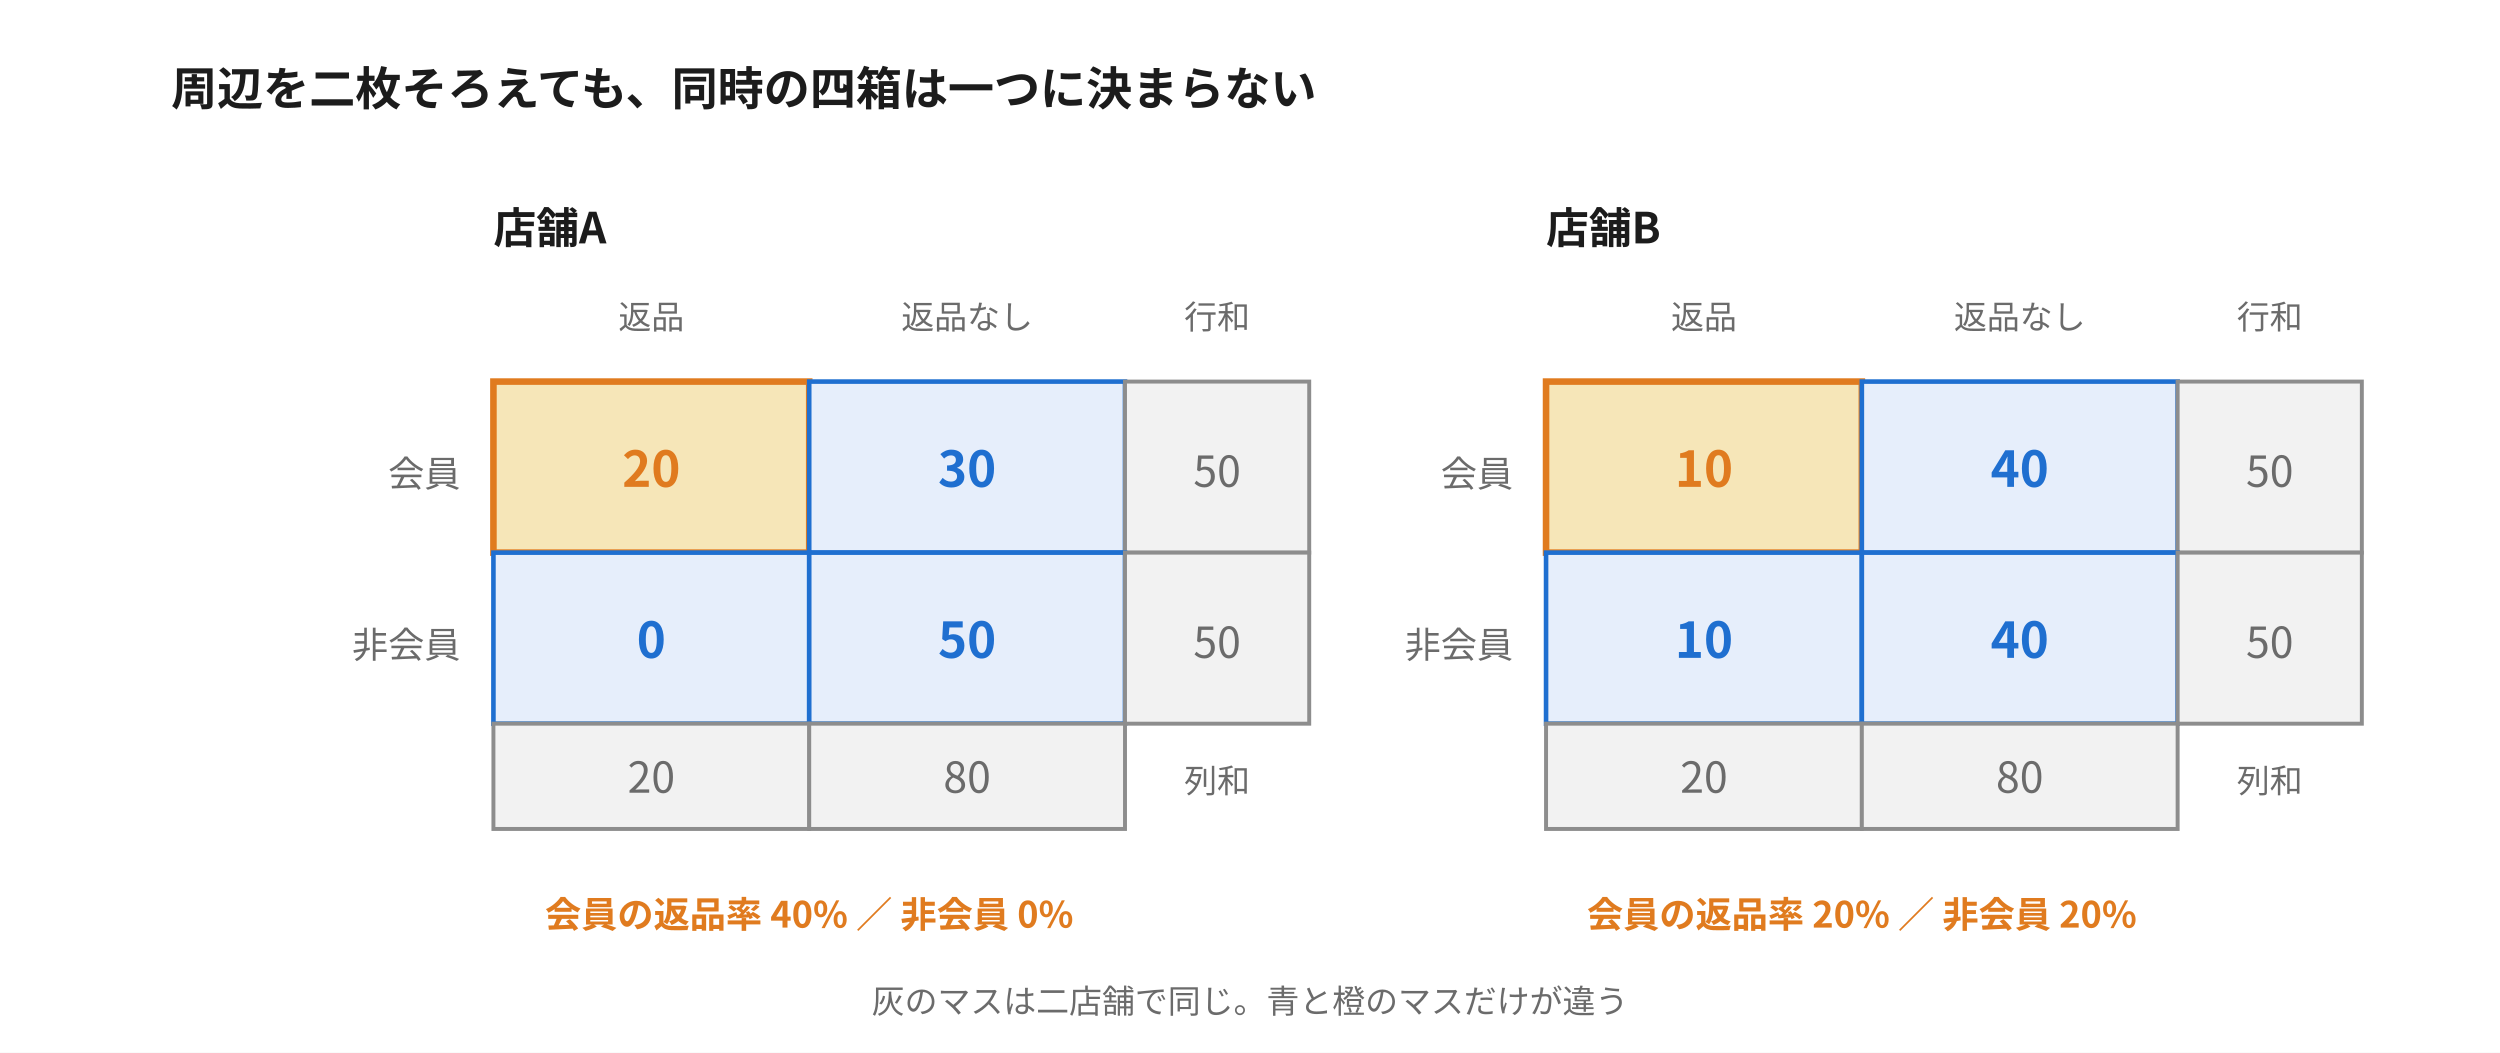
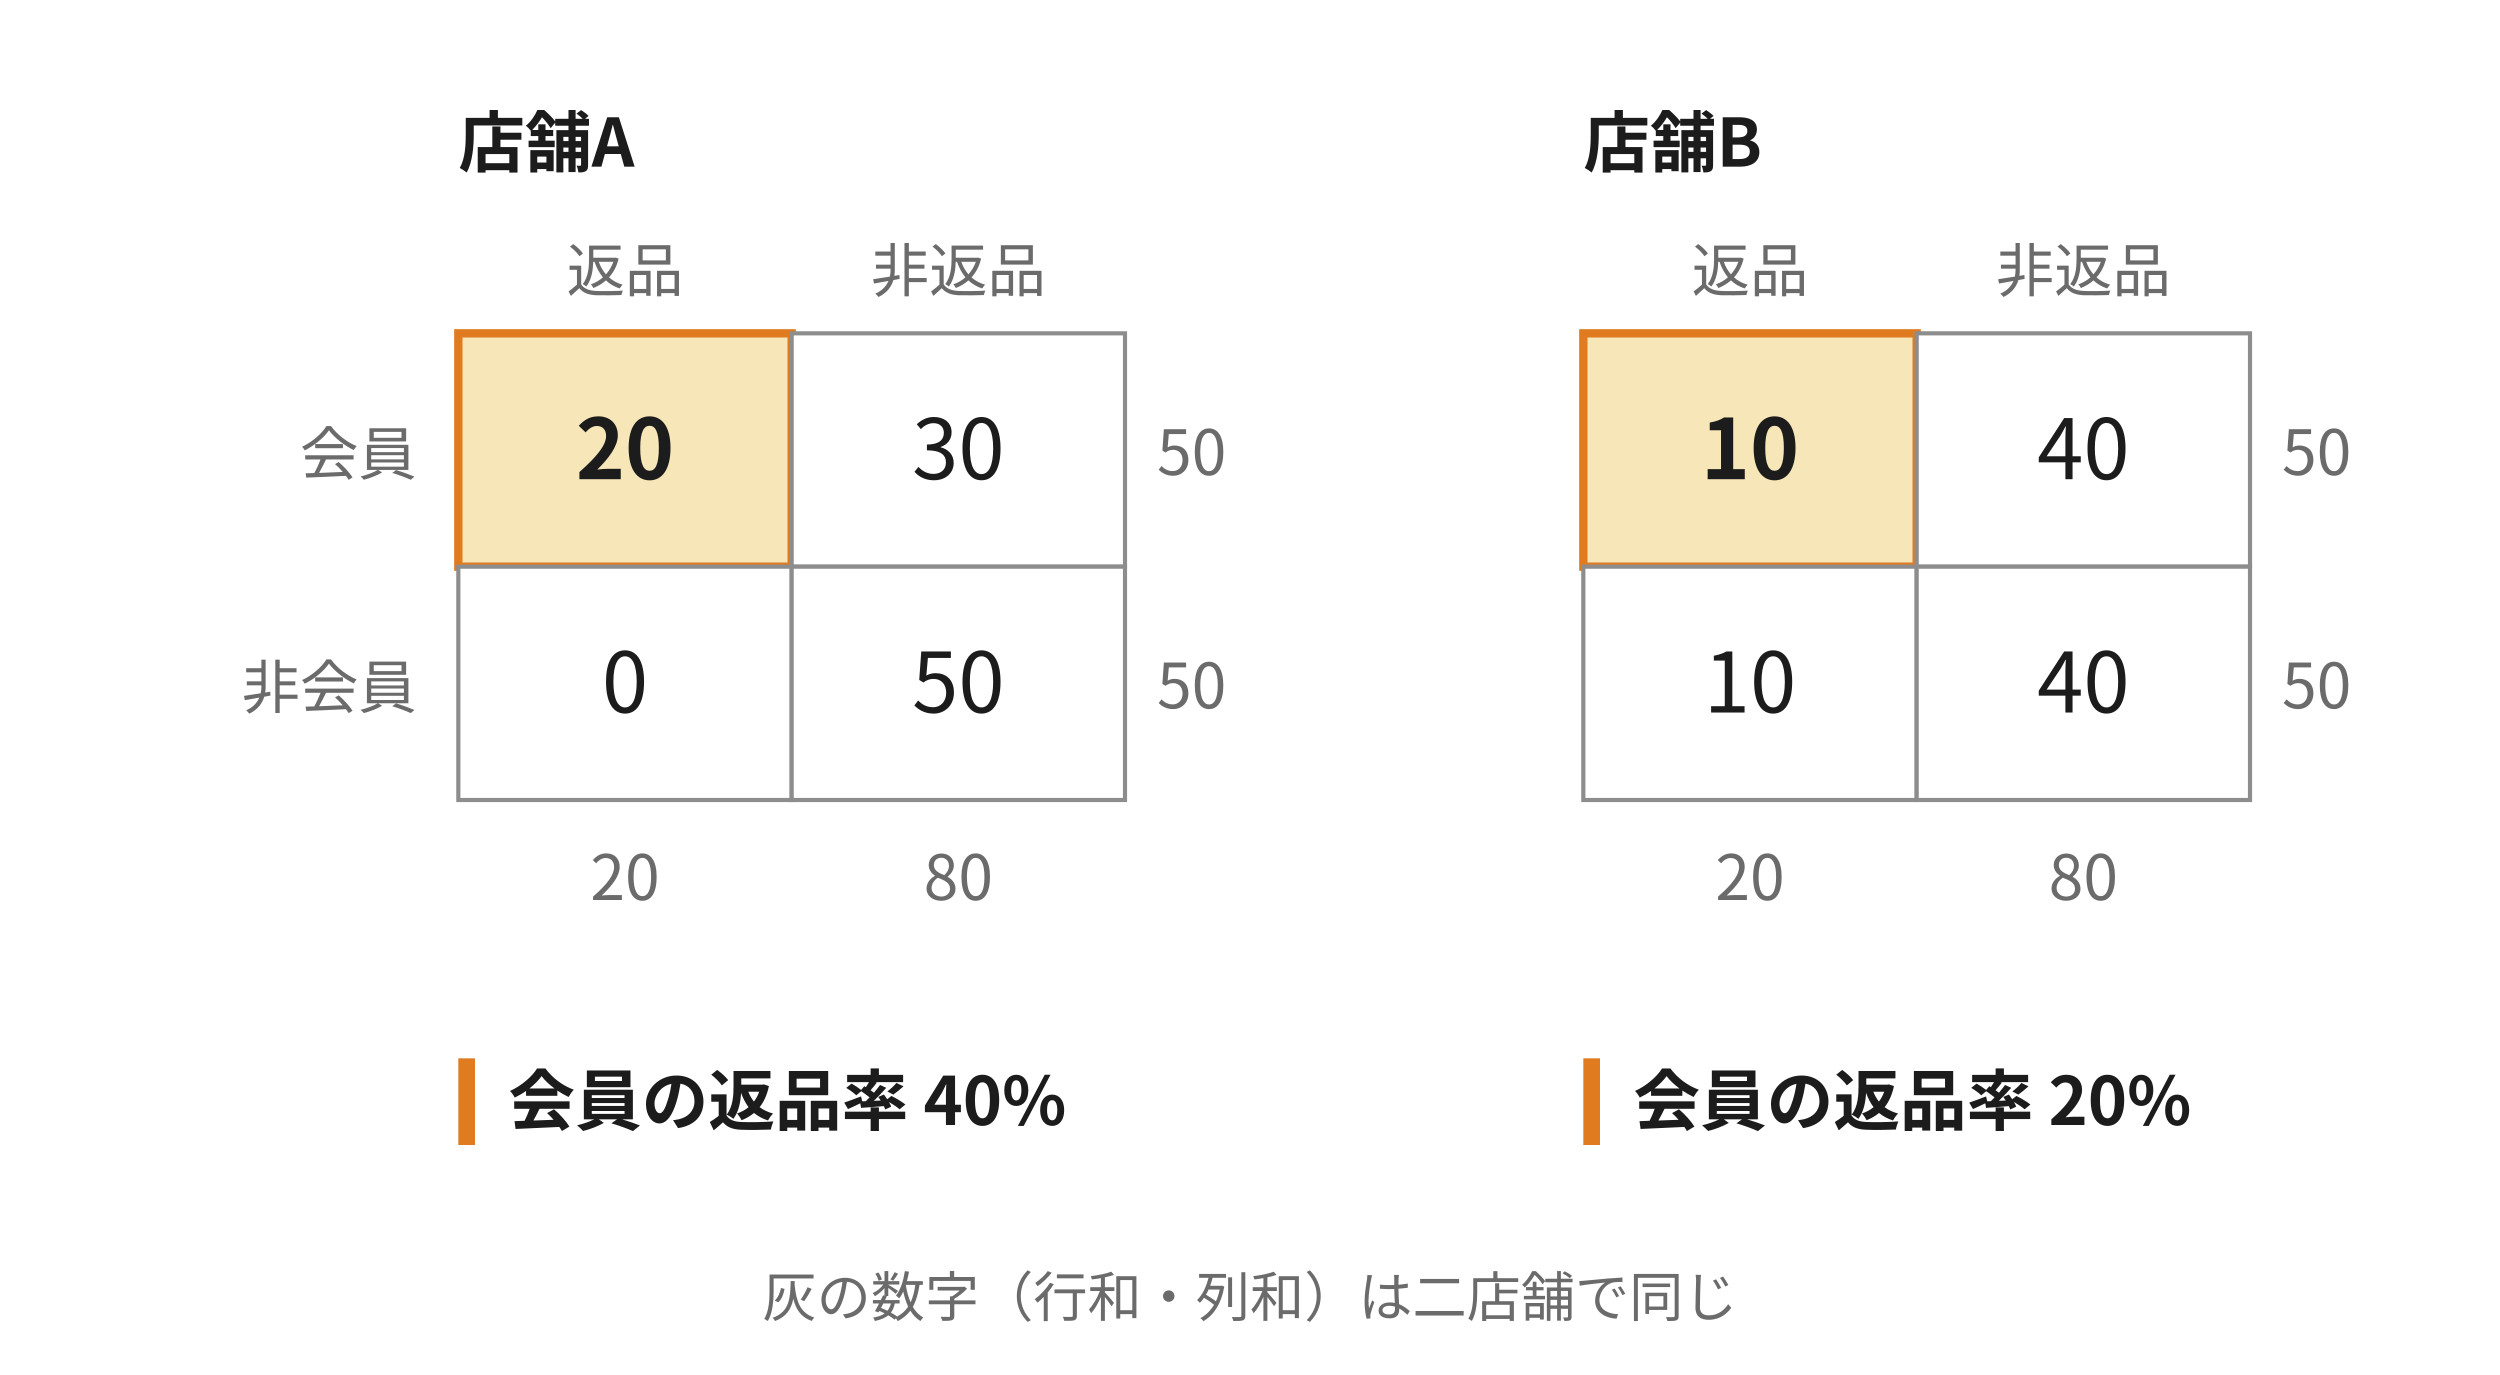
- <svg xmlns="http://www.w3.org/2000/svg" viewBox="0 0 760 320" role="img" aria-labelledby="title desc">
-   <rect x="0" y="0" width="760" height="320" fill="#ffffff" />
-   <text x="52" y="32" font-family="Noto Sans CJK JP, Hiragino Sans, Noto Sans JP, Yu Gothic, sans-serif" font-size="14" fill="#1c1c1c" text-anchor="start" font-weight="700">周辺を二枚そろえても、同時の四箱は一つに決まらない</text>
-   <text x="150" y="74" font-family="Noto Sans CJK JP, Hiragino Sans, Noto Sans JP, Yu Gothic, sans-serif" font-size="13" fill="#1c1c1c" text-anchor="start" font-weight="700">店舗A</text>
-   <text x="198" y="100" font-family="Noto Sans CJK JP, Hiragino Sans, Noto Sans JP, Yu Gothic, sans-serif" font-size="10" fill="#6b6b6b" text-anchor="middle" font-weight="400">返品</text>
-   <text x="294" y="100" font-family="Noto Sans CJK JP, Hiragino Sans, Noto Sans JP, Yu Gothic, sans-serif" font-size="10" fill="#6b6b6b" text-anchor="middle" font-weight="400">返品なし</text>
-   <text x="370" y="100" font-family="Noto Sans CJK JP, Hiragino Sans, Noto Sans JP, Yu Gothic, sans-serif" font-size="10" fill="#6b6b6b" text-anchor="middle" font-weight="400">行和</text>
-   <text x="140" y="148" font-family="Noto Sans CJK JP, Hiragino Sans, Noto Sans JP, Yu Gothic, sans-serif" font-size="11" fill="#6b6b6b" text-anchor="end" font-weight="400">会員</text>
-   <rect x="150" y="116" width="96" height="52" rx="0" fill="#f6e6b8" stroke="#e07b1f" stroke-width="2.0" opacity="1" />
-   <text x="198" y="148" font-family="Noto Sans CJK JP, Hiragino Sans, Noto Sans JP, Yu Gothic, sans-serif" font-size="15" fill="#e07b1f" text-anchor="middle" font-weight="700">20</text>
-   <rect x="246" y="116" width="96" height="52" rx="0" fill="#e6eefb" stroke="#1f6fd0" stroke-width="1.4" opacity="1" />
-   <text x="294" y="148" font-family="Noto Sans CJK JP, Hiragino Sans, Noto Sans JP, Yu Gothic, sans-serif" font-size="15" fill="#1f6fd0" text-anchor="middle" font-weight="700">30</text>
-   <rect x="342" y="116" width="56" height="52" rx="0" fill="#f2f2f2" stroke="#8d8d8d" stroke-width="1.2" opacity="1" />
-   <text x="370" y="148" font-family="Noto Sans CJK JP, Hiragino Sans, Noto Sans JP, Yu Gothic, sans-serif" font-size="13" fill="#6b6b6b" text-anchor="middle" font-weight="400">50</text>
-   <text x="140" y="200" font-family="Noto Sans CJK JP, Hiragino Sans, Noto Sans JP, Yu Gothic, sans-serif" font-size="11" fill="#6b6b6b" text-anchor="end" font-weight="400">非会員</text>
-   <rect x="150" y="168" width="96" height="52" rx="0" fill="#e6eefb" stroke="#1f6fd0" stroke-width="1.4" opacity="1" />
-   <text x="198" y="200" font-family="Noto Sans CJK JP, Hiragino Sans, Noto Sans JP, Yu Gothic, sans-serif" font-size="15" fill="#1f6fd0" text-anchor="middle" font-weight="700">0</text>
-   <rect x="246" y="168" width="96" height="52" rx="0" fill="#e6eefb" stroke="#1f6fd0" stroke-width="1.4" opacity="1" />
-   <text x="294" y="200" font-family="Noto Sans CJK JP, Hiragino Sans, Noto Sans JP, Yu Gothic, sans-serif" font-size="15" fill="#1f6fd0" text-anchor="middle" font-weight="700">50</text>
-   <rect x="342" y="168" width="56" height="52" rx="0" fill="#f2f2f2" stroke="#8d8d8d" stroke-width="1.2" opacity="1" />
-   <text x="370" y="200" font-family="Noto Sans CJK JP, Hiragino Sans, Noto Sans JP, Yu Gothic, sans-serif" font-size="13" fill="#6b6b6b" text-anchor="middle" font-weight="400">50</text>
-   <rect x="150" y="220" width="96" height="32" rx="0" fill="#f2f2f2" stroke="#8d8d8d" stroke-width="1.2" opacity="1" />
-   <text x="198" y="241" font-family="Noto Sans CJK JP, Hiragino Sans, Noto Sans JP, Yu Gothic, sans-serif" font-size="13" fill="#6b6b6b" text-anchor="middle" font-weight="400">20</text>
-   <rect x="246" y="220" width="96" height="32" rx="0" fill="#f2f2f2" stroke="#8d8d8d" stroke-width="1.2" opacity="1" />
-   <text x="294" y="241" font-family="Noto Sans CJK JP, Hiragino Sans, Noto Sans JP, Yu Gothic, sans-serif" font-size="13" fill="#6b6b6b" text-anchor="middle" font-weight="400">80</text>
-   <text x="370" y="241" font-family="Noto Sans CJK JP, Hiragino Sans, Noto Sans JP, Yu Gothic, sans-serif" font-size="10" fill="#6b6b6b" text-anchor="middle" font-weight="400">列和</text>
-   <text x="246" y="282" font-family="Noto Sans CJK JP, Hiragino Sans, Noto Sans JP, Yu Gothic, sans-serif" font-size="11" fill="#e07b1f" text-anchor="middle" font-weight="700">会員の返品率 40% ／ 非会員 0%</text>
-   <text x="470" y="74" font-family="Noto Sans CJK JP, Hiragino Sans, Noto Sans JP, Yu Gothic, sans-serif" font-size="13" fill="#1c1c1c" text-anchor="start" font-weight="700">店舗B</text>
-   <text x="518" y="100" font-family="Noto Sans CJK JP, Hiragino Sans, Noto Sans JP, Yu Gothic, sans-serif" font-size="10" fill="#6b6b6b" text-anchor="middle" font-weight="400">返品</text>
-   <text x="614" y="100" font-family="Noto Sans CJK JP, Hiragino Sans, Noto Sans JP, Yu Gothic, sans-serif" font-size="10" fill="#6b6b6b" text-anchor="middle" font-weight="400">返品なし</text>
-   <text x="690" y="100" font-family="Noto Sans CJK JP, Hiragino Sans, Noto Sans JP, Yu Gothic, sans-serif" font-size="10" fill="#6b6b6b" text-anchor="middle" font-weight="400">行和</text>
-   <text x="460" y="148" font-family="Noto Sans CJK JP, Hiragino Sans, Noto Sans JP, Yu Gothic, sans-serif" font-size="11" fill="#6b6b6b" text-anchor="end" font-weight="400">会員</text>
-   <rect x="470" y="116" width="96" height="52" rx="0" fill="#f6e6b8" stroke="#e07b1f" stroke-width="2.0" opacity="1" />
-   <text x="518" y="148" font-family="Noto Sans CJK JP, Hiragino Sans, Noto Sans JP, Yu Gothic, sans-serif" font-size="15" fill="#e07b1f" text-anchor="middle" font-weight="700">10</text>
-   <rect x="566" y="116" width="96" height="52" rx="0" fill="#e6eefb" stroke="#1f6fd0" stroke-width="1.4" opacity="1" />
-   <text x="614" y="148" font-family="Noto Sans CJK JP, Hiragino Sans, Noto Sans JP, Yu Gothic, sans-serif" font-size="15" fill="#1f6fd0" text-anchor="middle" font-weight="700">40</text>
-   <rect x="662" y="116" width="56" height="52" rx="0" fill="#f2f2f2" stroke="#8d8d8d" stroke-width="1.2" opacity="1" />
-   <text x="690" y="148" font-family="Noto Sans CJK JP, Hiragino Sans, Noto Sans JP, Yu Gothic, sans-serif" font-size="13" fill="#6b6b6b" text-anchor="middle" font-weight="400">50</text>
-   <text x="460" y="200" font-family="Noto Sans CJK JP, Hiragino Sans, Noto Sans JP, Yu Gothic, sans-serif" font-size="11" fill="#6b6b6b" text-anchor="end" font-weight="400">非会員</text>
-   <rect x="470" y="168" width="96" height="52" rx="0" fill="#e6eefb" stroke="#1f6fd0" stroke-width="1.4" opacity="1" />
-   <text x="518" y="200" font-family="Noto Sans CJK JP, Hiragino Sans, Noto Sans JP, Yu Gothic, sans-serif" font-size="15" fill="#1f6fd0" text-anchor="middle" font-weight="700">10</text>
-   <rect x="566" y="168" width="96" height="52" rx="0" fill="#e6eefb" stroke="#1f6fd0" stroke-width="1.4" opacity="1" />
-   <text x="614" y="200" font-family="Noto Sans CJK JP, Hiragino Sans, Noto Sans JP, Yu Gothic, sans-serif" font-size="15" fill="#1f6fd0" text-anchor="middle" font-weight="700">40</text>
-   <rect x="662" y="168" width="56" height="52" rx="0" fill="#f2f2f2" stroke="#8d8d8d" stroke-width="1.2" opacity="1" />
-   <text x="690" y="200" font-family="Noto Sans CJK JP, Hiragino Sans, Noto Sans JP, Yu Gothic, sans-serif" font-size="13" fill="#6b6b6b" text-anchor="middle" font-weight="400">50</text>
-   <rect x="470" y="220" width="96" height="32" rx="0" fill="#f2f2f2" stroke="#8d8d8d" stroke-width="1.2" opacity="1" />
-   <text x="518" y="241" font-family="Noto Sans CJK JP, Hiragino Sans, Noto Sans JP, Yu Gothic, sans-serif" font-size="13" fill="#6b6b6b" text-anchor="middle" font-weight="400">20</text>
-   <rect x="566" y="220" width="96" height="32" rx="0" fill="#f2f2f2" stroke="#8d8d8d" stroke-width="1.2" opacity="1" />
-   <text x="614" y="241" font-family="Noto Sans CJK JP, Hiragino Sans, Noto Sans JP, Yu Gothic, sans-serif" font-size="13" fill="#6b6b6b" text-anchor="middle" font-weight="400">80</text>
-   <text x="690" y="241" font-family="Noto Sans CJK JP, Hiragino Sans, Noto Sans JP, Yu Gothic, sans-serif" font-size="10" fill="#6b6b6b" text-anchor="middle" font-weight="400">列和</text>
-   <text x="566" y="282" font-family="Noto Sans CJK JP, Hiragino Sans, Noto Sans JP, Yu Gothic, sans-serif" font-size="11" fill="#e07b1f" text-anchor="middle" font-weight="700">会員の返品率 20% ／ 非会員 20%</text>
-   <text x="380" y="308" font-family="Noto Sans CJK JP, Hiragino Sans, Noto Sans JP, Yu Gothic, sans-serif" font-size="10" fill="#6b6b6b" text-anchor="middle" font-weight="400">灰のマスは二店舗で同じ。青と橙のマスだけが違う</text>
+ <svg xmlns="http://www.w3.org/2000/svg" viewBox="0 0 600 330" role="img" aria-labelledby="title">
+   <rect x="0" y="0" width="600" height="330" fill="#ffffff" />
+   <text x="110" y="40" font-family="Noto Sans CJK JP, Hiragino Sans, Yu Gothic, sans-serif" font-size="16" text-anchor="start" font-weight="700" fill="#1c1c1c">店舗A</text>
+   <text x="150" y="70" font-family="Noto Sans CJK JP, Hiragino Sans, Yu Gothic, sans-serif" font-size="14" text-anchor="middle" fill="#6b6b6b">返品</text>
+   <text x="230" y="70" font-family="Noto Sans CJK JP, Hiragino Sans, Yu Gothic, sans-serif" font-size="14" text-anchor="middle" fill="#6b6b6b">非返品</text>
+   <text x="100" y="114" font-family="Noto Sans CJK JP, Hiragino Sans, Yu Gothic, sans-serif" font-size="14" text-anchor="end" fill="#6b6b6b">会員</text>
+   <rect x="110" y="80" width="80" height="56" fill="#f6e6b8" stroke="#e07b1f" stroke-width="2" />
+   <text x="150" y="115" font-family="Noto Sans CJK JP, Hiragino Sans, Yu Gothic, sans-serif" font-size="20" text-anchor="middle" font-weight="700" fill="#1c1c1c">20</text>
+   <rect x="190" y="80" width="80" height="56" fill="#ffffff" stroke="#8d8d8d" stroke-width="1" />
+   <text x="230" y="115" font-family="Noto Sans CJK JP, Hiragino Sans, Yu Gothic, sans-serif" font-size="20" text-anchor="middle" fill="#1c1c1c">30</text>
+   <text x="286" y="114" font-family="Noto Sans CJK JP, Hiragino Sans, Yu Gothic, sans-serif" font-size="15" text-anchor="middle" fill="#6b6b6b">50</text>
+   <text x="100" y="170" font-family="Noto Sans CJK JP, Hiragino Sans, Yu Gothic, sans-serif" font-size="14" text-anchor="end" fill="#6b6b6b">非会員</text>
+   <rect x="110" y="136" width="80" height="56" fill="#ffffff" stroke="#8d8d8d" stroke-width="1" />
+   <text x="150" y="171" font-family="Noto Sans CJK JP, Hiragino Sans, Yu Gothic, sans-serif" font-size="20" text-anchor="middle" fill="#1c1c1c">0</text>
+   <rect x="190" y="136" width="80" height="56" fill="#ffffff" stroke="#8d8d8d" stroke-width="1" />
+   <text x="230" y="171" font-family="Noto Sans CJK JP, Hiragino Sans, Yu Gothic, sans-serif" font-size="20" text-anchor="middle" fill="#1c1c1c">50</text>
+   <text x="286" y="170" font-family="Noto Sans CJK JP, Hiragino Sans, Yu Gothic, sans-serif" font-size="15" text-anchor="middle" fill="#6b6b6b">50</text>
+   <text x="150" y="216" font-family="Noto Sans CJK JP, Hiragino Sans, Yu Gothic, sans-serif" font-size="15" text-anchor="middle" fill="#6b6b6b">20</text>
+   <text x="230" y="216" font-family="Noto Sans CJK JP, Hiragino Sans, Yu Gothic, sans-serif" font-size="15" text-anchor="middle" fill="#6b6b6b">80</text>
+   <rect x="110" y="254" width="4" height="20.8" fill="#e07b1f" stroke="none" stroke-width="1.2" />
+   <text x="122" y="270" font-family="Noto Sans CJK JP, Hiragino Sans, Yu Gothic, sans-serif" font-size="16" text-anchor="start" font-weight="700" fill="#1c1c1c">会員の返品率 40%</text>
+   <text x="380" y="40" font-family="Noto Sans CJK JP, Hiragino Sans, Yu Gothic, sans-serif" font-size="16" text-anchor="start" font-weight="700" fill="#1c1c1c">店舗B</text>
+   <text x="420" y="70" font-family="Noto Sans CJK JP, Hiragino Sans, Yu Gothic, sans-serif" font-size="14" text-anchor="middle" fill="#6b6b6b">返品</text>
+   <text x="500" y="70" font-family="Noto Sans CJK JP, Hiragino Sans, Yu Gothic, sans-serif" font-size="14" text-anchor="middle" fill="#6b6b6b">非返品</text>
+   <rect x="380" y="80" width="80" height="56" fill="#f6e6b8" stroke="#e07b1f" stroke-width="2" />
+   <text x="420" y="115" font-family="Noto Sans CJK JP, Hiragino Sans, Yu Gothic, sans-serif" font-size="20" text-anchor="middle" font-weight="700" fill="#1c1c1c">10</text>
+   <rect x="460" y="80" width="80" height="56" fill="#ffffff" stroke="#8d8d8d" stroke-width="1" />
+   <text x="500" y="115" font-family="Noto Sans CJK JP, Hiragino Sans, Yu Gothic, sans-serif" font-size="20" text-anchor="middle" fill="#1c1c1c">40</text>
+   <text x="556" y="114" font-family="Noto Sans CJK JP, Hiragino Sans, Yu Gothic, sans-serif" font-size="15" text-anchor="middle" fill="#6b6b6b">50</text>
+   <rect x="380" y="136" width="80" height="56" fill="#ffffff" stroke="#8d8d8d" stroke-width="1" />
+   <text x="420" y="171" font-family="Noto Sans CJK JP, Hiragino Sans, Yu Gothic, sans-serif" font-size="20" text-anchor="middle" fill="#1c1c1c">10</text>
+   <rect x="460" y="136" width="80" height="56" fill="#ffffff" stroke="#8d8d8d" stroke-width="1" />
+   <text x="500" y="171" font-family="Noto Sans CJK JP, Hiragino Sans, Yu Gothic, sans-serif" font-size="20" text-anchor="middle" fill="#1c1c1c">40</text>
+   <text x="556" y="170" font-family="Noto Sans CJK JP, Hiragino Sans, Yu Gothic, sans-serif" font-size="15" text-anchor="middle" fill="#6b6b6b">50</text>
+   <text x="420" y="216" font-family="Noto Sans CJK JP, Hiragino Sans, Yu Gothic, sans-serif" font-size="15" text-anchor="middle" fill="#6b6b6b">20</text>
+   <text x="500" y="216" font-family="Noto Sans CJK JP, Hiragino Sans, Yu Gothic, sans-serif" font-size="15" text-anchor="middle" fill="#6b6b6b">80</text>
+   <rect x="380" y="254" width="4" height="20.8" fill="#e07b1f" stroke="none" stroke-width="1.2" />
+   <text x="392" y="270" font-family="Noto Sans CJK JP, Hiragino Sans, Yu Gothic, sans-serif" font-size="16" text-anchor="start" font-weight="700" fill="#1c1c1c">会員の返品率 20%</text>
+   <text x="300" y="316" font-family="Noto Sans CJK JP, Hiragino Sans, Yu Gothic, sans-serif" font-size="13" text-anchor="middle" fill="#6b6b6b">灰の数字（行和・列和）は二店舗で同じ</text>
</svg>
